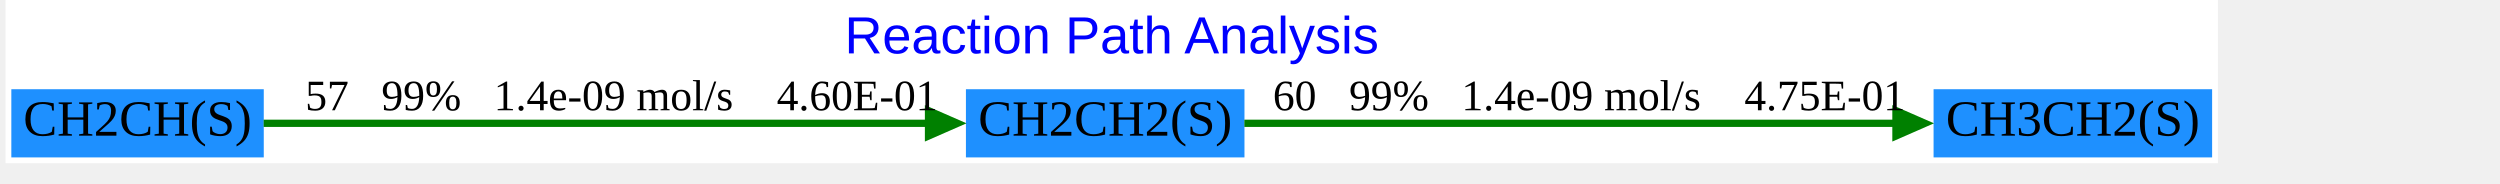
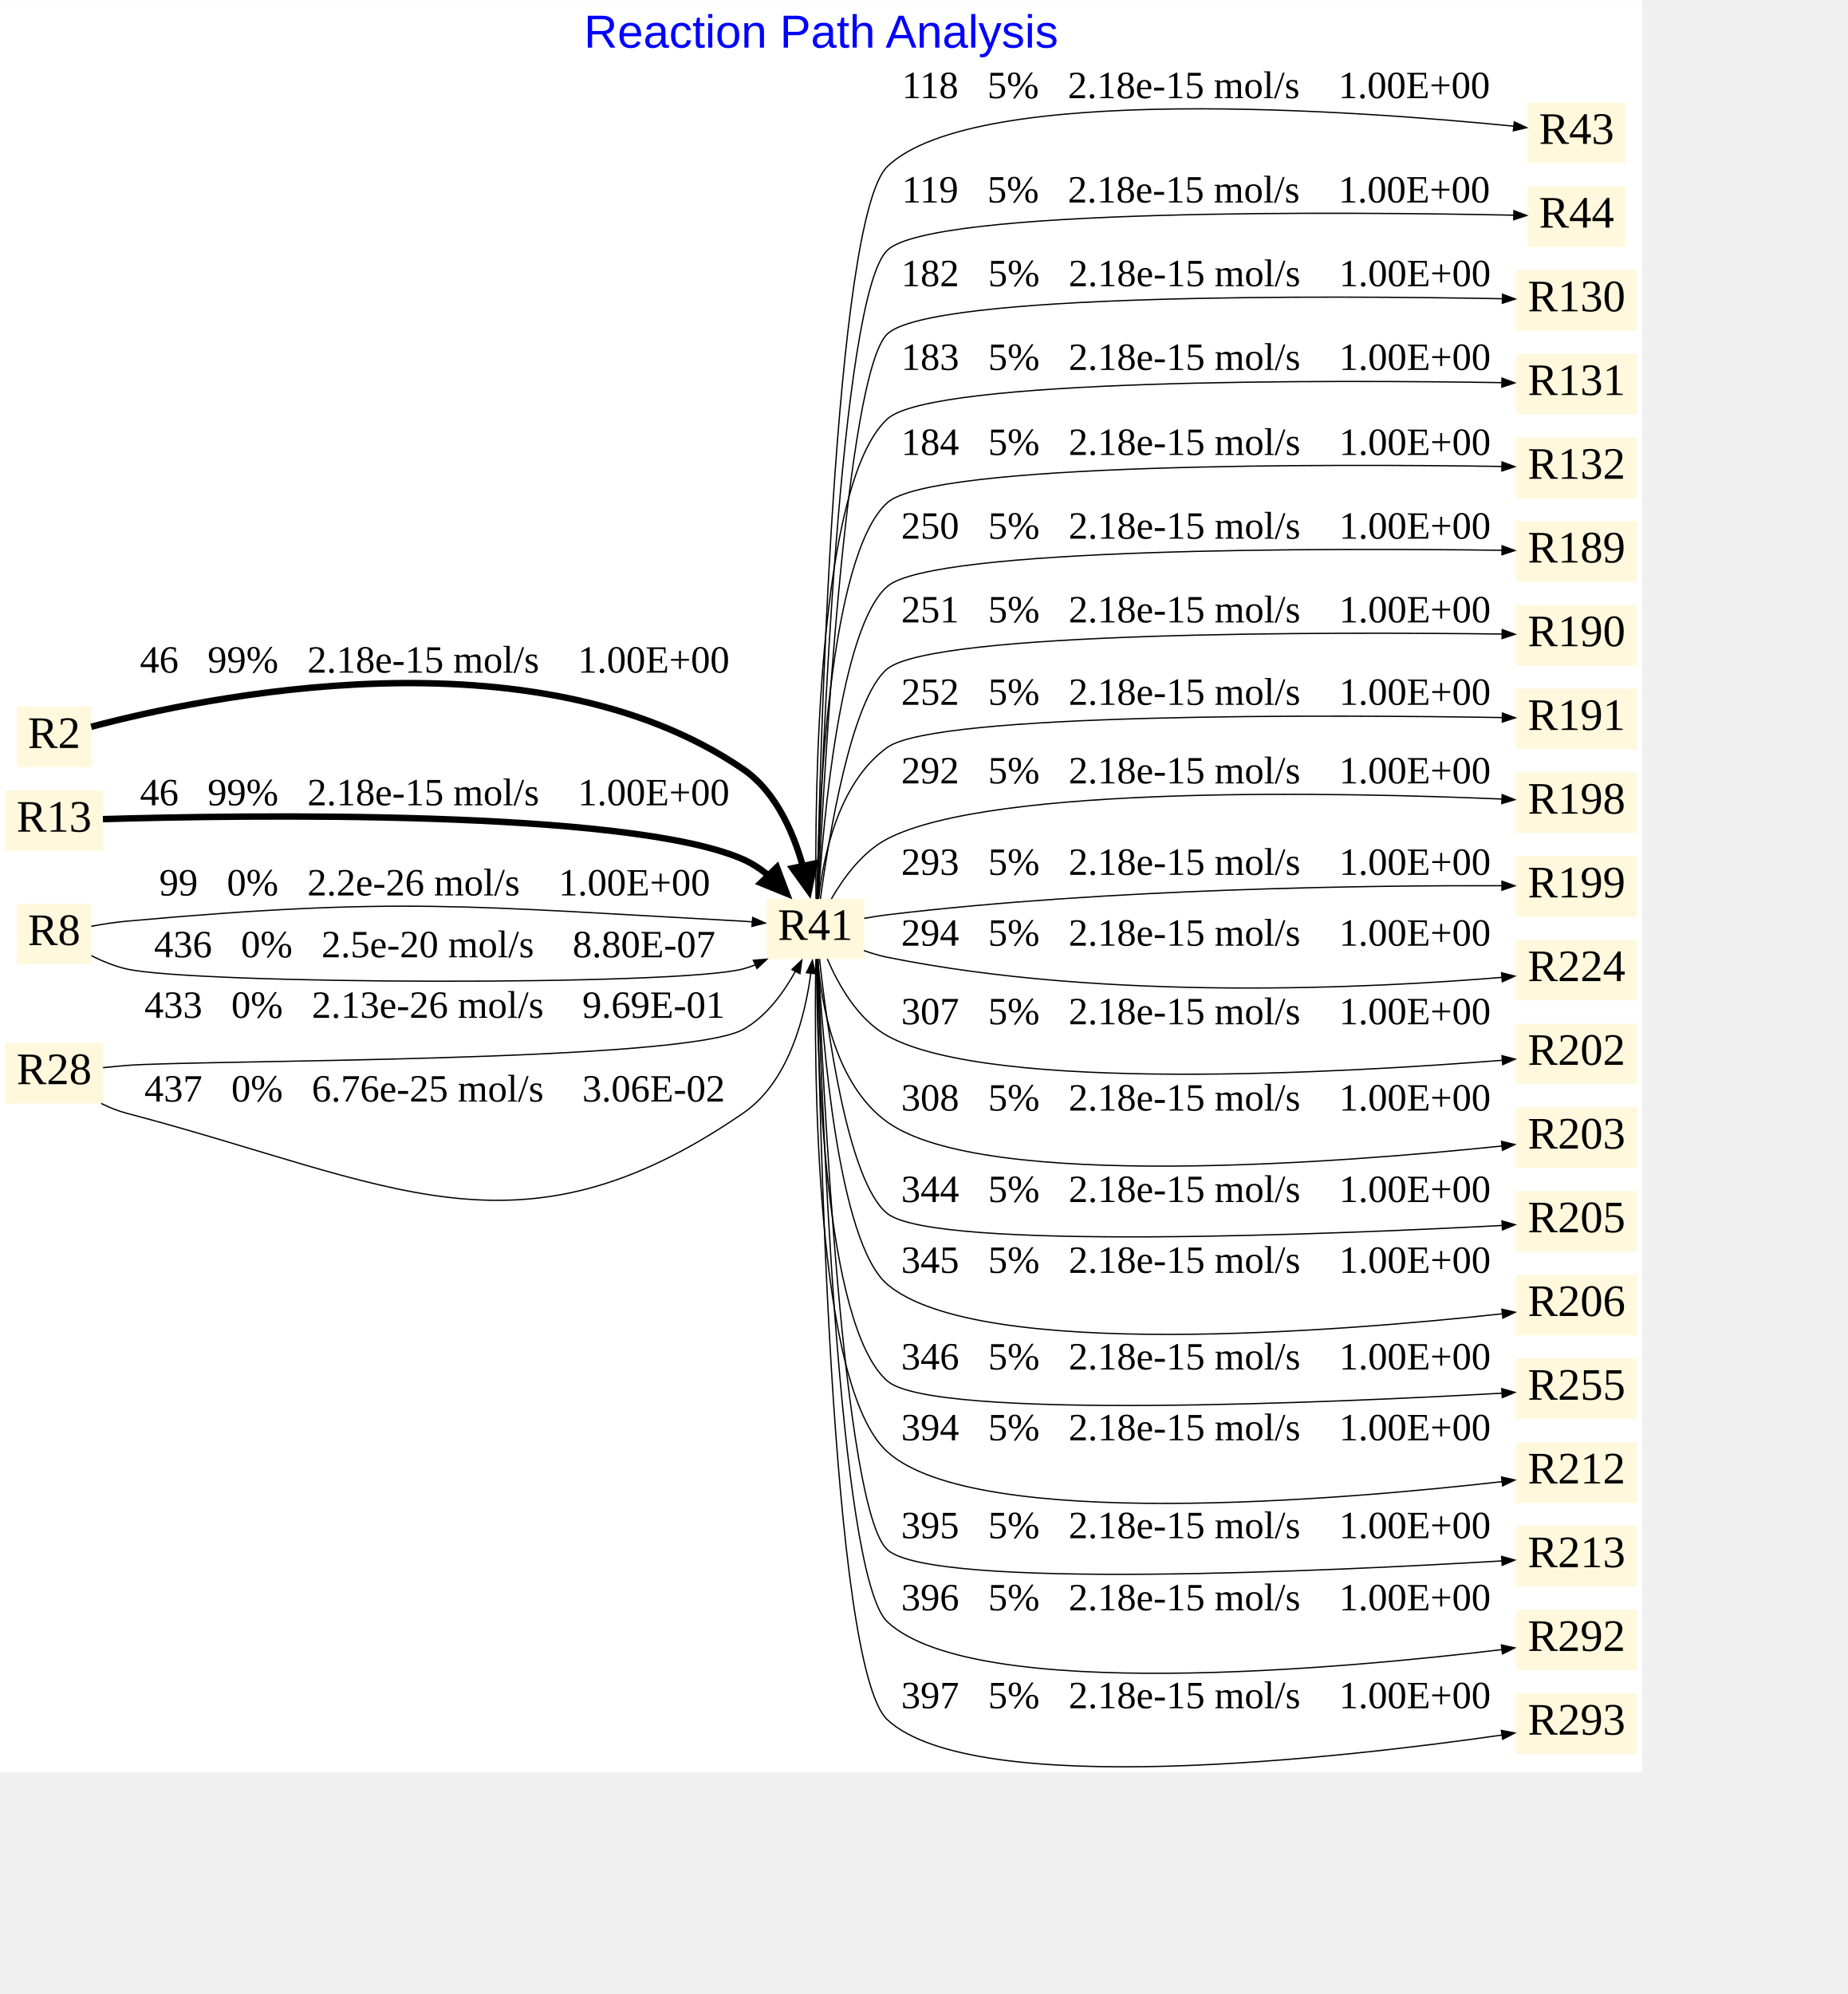
- <svg xmlns="http://www.w3.org/2000/svg" xmlns:xlink="http://www.w3.org/1999/xlink" width="640pt" height="47pt" viewBox="0.00 0.00 720.00 53.11">
-   <g id="graph0" class="graph" transform="scale(0.419672 0.419672) rotate(0) translate(4 108.5)">
-     <polygon fill="white" stroke="none" points="-4,4 -4,-108.5 1521,-108.5 1521,4 -4,4" />
-     <text text-anchor="middle" x="758.5" y="-71.7" font-family="Arial" font-size="36.00" fill="blue">Reaction Path Analysis</text>
+ <svg xmlns="http://www.w3.org/2000/svg" xmlns:xlink="http://www.w3.org/1999/xlink" width="593pt" height="640pt" viewBox="0.00 0.00 667.30 720.00">
+   <g id="graph0" class="graph" transform="scale(0.465218 0.465218) rotate(0) translate(4 1371.7)">
+     <polygon fill="white" stroke="none" points="-4,4 -4,-1371.7 1271,-1371.7 1271,4 -4,4" />
+     <text text-anchor="middle" x="633.5" y="-1334.9" font-family="Arial" font-size="36.00" fill="blue">Reaction Path Analysis</text>
    <g id="node1" class="node">
      <g id="a_node1">
-         <a xlink:href="41.svg" xlink:title="CH2CH2(S)">
-           <polygon fill="dodgerblue" stroke="none" points="850,-47 658,-47 658,0 850,0 850,-47" />
-           <text text-anchor="middle" x="754" y="-15" font-family="Times New Roman,serif" font-size="35.00">CH2CH2(S)</text>
-         </a>
-       </g>
+         <a xlink:href="41.svg" xlink:title="R41">
+           <polygon fill="cornsilk" stroke="none" points="667,-674.2 591,-674.2 591,-627.2 667,-627.2 667,-674.2" />
+           <text text-anchor="middle" x="629" y="-642.2" font-family="Times New Roman,serif" font-size="35.00">R41</text>
+         </a>
+       </g>
+     </g>
+     <g id="node5" class="node">
+       <g id="a_node5">
+         <a xlink:href="43.svg" xlink:title="R43">
+           <polygon fill="cornsilk" stroke="none" points="1258,-1292.2 1182,-1292.2 1182,-1245.2 1258,-1245.2 1258,-1292.2" />
+           <text text-anchor="middle" x="1220" y="-1260.2" font-family="Times New Roman,serif" font-size="35.00">R43</text>
+         </a>
+       </g>
+     </g>
+     <g id="edge4" class="edge">
+       <path fill="none" stroke="black" d="M630.4,-673.91C632.43,-778.51 643.19,-1202.69 685,-1242.7 753.62,-1308.36 1053.78,-1285.66 1171.44,-1273.91" />
+       <polygon fill="black" stroke="black" points="1171.65,-1277.3 1181.25,-1272.81 1170.94,-1270.34 1171.65,-1277.3" />
+       <text text-anchor="middle" x="924.5" y="-1295.7" font-family="Times New Roman,serif" font-size="30.00">   118   5%   2.18e-15 mol/s    1.00E+00</text>
+     </g>
+     <g id="node6" class="node">
+       <g id="a_node6">
+         <a xlink:href="44.svg" xlink:title="R44">
+           <polygon fill="cornsilk" stroke="none" points="1258,-1227.2 1182,-1227.2 1182,-1180.2 1258,-1180.2 1258,-1227.2" />
+           <text text-anchor="middle" x="1220" y="-1195.2" font-family="Times New Roman,serif" font-size="35.00">R44</text>
+         </a>
+       </g>
+     </g>
+     <g id="edge5" class="edge">
+       <path fill="none" stroke="black" d="M630.68,-673.93C633.76,-771.23 647.87,-1142.57 685,-1177.7 719.89,-1210.71 1047.51,-1207.34 1171.64,-1204.83" />
+       <polygon fill="black" stroke="black" points="1171.38,-1208.32 1181.31,-1204.61 1171.24,-1201.32 1171.38,-1208.32" />
+       <text text-anchor="middle" x="924.5" y="-1214.7" font-family="Times New Roman,serif" font-size="30.00">   119   5%   2.18e-15 mol/s    1.00E+00</text>
+     </g>
+     <g id="node7" class="node">
+       <g id="a_node7">
+         <a xlink:href="130.svg" xlink:title="R130">
+           <polygon fill="cornsilk" stroke="none" points="1267,-1162.2 1173,-1162.2 1173,-1115.2 1267,-1115.2 1267,-1162.2" />
+           <text text-anchor="middle" x="1220" y="-1130.2" font-family="Times New Roman,serif" font-size="35.00">R130</text>
+         </a>
+       </g>
+     </g>
+     <g id="edge6" class="edge">
+       <path fill="none" stroke="black" d="M631.04,-674.05C635.28,-763.7 652.55,-1082.44 685,-1112.7 719.3,-1144.68 1032.28,-1142.37 1162.53,-1139.98" />
+       <polygon fill="black" stroke="black" points="1162.51,-1143.46 1172.44,-1139.77 1162.38,-1136.46 1162.51,-1143.46" />
+       <text text-anchor="middle" x="924.5" y="-1149.7" font-family="Times New Roman,serif" font-size="30.00">   182   5%   2.18e-15 mol/s    1.00E+00</text>
+     </g>
+     <g id="node8" class="node">
+       <g id="a_node8">
+         <a xlink:href="131.svg" xlink:title="R131">
+           <polygon fill="cornsilk" stroke="none" points="1267,-1097.2 1173,-1097.2 1173,-1050.2 1267,-1050.2 1267,-1097.2" />
+           <text text-anchor="middle" x="1220" y="-1065.2" font-family="Times New Roman,serif" font-size="35.00">R131</text>
+         </a>
+       </g>
+     </g>
+     <g id="edge7" class="edge">
+       <path fill="none" stroke="black" d="M629.55,-674.04C628.58,-751.24 629.98,-996.3 685,-1046.7 719.54,-1078.34 1031.65,-1076.87 1162.1,-1074.83" />
+       <polygon fill="black" stroke="black" points="1162.09,-1078.32 1172.03,-1074.65 1161.97,-1071.32 1162.09,-1078.32" />
+       <text text-anchor="middle" x="924.5" y="-1084.7" font-family="Times New Roman,serif" font-size="30.00">   183   5%   2.18e-15 mol/s    1.00E+00</text>
+     </g>
+     <g id="node9" class="node">
+       <g id="a_node9">
+         <a xlink:href="132.svg" xlink:title="R132">
+           <polygon fill="cornsilk" stroke="none" points="1267,-1032.2 1173,-1032.2 1173,-985.2 1267,-985.2 1267,-1032.2" />
+           <text text-anchor="middle" x="1220" y="-1000.2" font-family="Times New Roman,serif" font-size="35.00">R132</text>
+         </a>
+       </g>
+     </g>
+     <g id="edge8" class="edge">
+       <path fill="none" stroke="black" d="M630.25,-673.99C631.51,-742.46 639.14,-940.79 685,-981.7 719.96,-1012.88 1031.83,-1011.68 1162.15,-1009.77" />
+       <polygon fill="black" stroke="black" points="1162.13,-1013.26 1172.08,-1009.6 1162.02,-1006.26 1162.13,-1013.26" />
+       <text text-anchor="middle" x="924.5" y="-1018.7" font-family="Times New Roman,serif" font-size="30.00">   184   5%   2.18e-15 mol/s    1.00E+00</text>
+     </g>
+     <g id="node10" class="node">
+       <g id="a_node10">
+         <a xlink:href="189.svg" xlink:title="R189">
+           <polygon fill="cornsilk" stroke="none" points="1267,-967.2 1173,-967.2 1173,-920.2 1267,-920.2 1267,-967.2" />
+           <text text-anchor="middle" x="1220" y="-935.2" font-family="Times New Roman,serif" font-size="35.00">R189</text>
+         </a>
+       </g>
+     </g>
+     <g id="edge9" class="edge">
+       <path fill="none" stroke="black" d="M631.28,-673.99C635.05,-732.85 648.21,-885.16 685,-916.7 720.57,-947.19 1032.08,-946.38 1162.24,-944.68" />
+       <polygon fill="black" stroke="black" points="1162.19,-948.17 1172.14,-944.53 1162.1,-941.17 1162.19,-948.17" />
+       <text text-anchor="middle" x="924.5" y="-953.7" font-family="Times New Roman,serif" font-size="30.00">   250   5%   2.18e-15 mol/s    1.00E+00</text>
+     </g>
+     <g id="node11" class="node">
+       <g id="a_node11">
+         <a xlink:href="190.svg" xlink:title="R190">
+           <polygon fill="cornsilk" stroke="none" points="1267,-902.2 1173,-902.2 1173,-855.2 1267,-855.2 1267,-902.2" />
+           <text text-anchor="middle" x="1220" y="-870.2" font-family="Times New Roman,serif" font-size="35.00">R190</text>
+         </a>
+       </g>
+     </g>
+     <g id="edge10" class="edge">
+       <path fill="none" stroke="black" d="M632.92,-674C639.48,-722.2 657.02,-830.22 685,-852.7 721.52,-882.04 1032.48,-881.27 1162.36,-879.64" />
+       <polygon fill="black" stroke="black" points="1162.29,-883.13 1172.25,-879.49 1162.2,-876.13 1162.29,-883.13" />
+       <text text-anchor="middle" x="924.5" y="-888.7" font-family="Times New Roman,serif" font-size="30.00">   251   5%   2.18e-15 mol/s    1.00E+00</text>
+     </g>
+     <g id="node12" class="node">
+       <g id="a_node12">
+         <a xlink:href="191.svg" xlink:title="R191">
+           <polygon fill="cornsilk" stroke="none" points="1267,-837.2 1173,-837.2 1173,-790.2 1267,-790.2 1267,-837.2" />
+           <text text-anchor="middle" x="1220" y="-805.2" font-family="Times New Roman,serif" font-size="35.00">R191</text>
+         </a>
+       </g>
+     </g>
+     <g id="edge11" class="edge">
+       <path fill="none" stroke="black" d="M631.57,-674.15C635.15,-706.65 646.83,-764.45 685,-791.7 723.11,-818.91 1033.16,-816.89 1162.58,-814.81" />
+       <polygon fill="black" stroke="black" points="1162.48,-818.3 1172.42,-814.63 1162.36,-811.3 1162.48,-818.3" />
+       <text text-anchor="middle" x="924.5" y="-824.7" font-family="Times New Roman,serif" font-size="30.00">   252   5%   2.18e-15 mol/s    1.00E+00</text>
+     </g>
+     <g id="node13" class="node">
+       <g id="a_node13">
+         <a xlink:href="198.svg" xlink:title="R198">
+           <polygon fill="cornsilk" stroke="none" points="1267,-772.2 1173,-772.2 1173,-725.2 1267,-725.2 1267,-772.2" />
+           <text text-anchor="middle" x="1220" y="-740.2" font-family="Times New Roman,serif" font-size="35.00">R198</text>
+         </a>
+       </g>
+     </g>
+     <g id="edge12" class="edge">
+       <path fill="none" stroke="black" d="M641.42,-673.97C650.73,-690.16 665.52,-710.59 685,-720.7 766.71,-763.09 1042.27,-756.61 1162.31,-751.53" />
+       <polygon fill="black" stroke="black" points="1162.25,-755 1172.09,-751.06 1161.95,-748 1162.25,-755" />
+       <text text-anchor="middle" x="924.5" y="-763.7" font-family="Times New Roman,serif" font-size="30.00">   292   5%   2.18e-15 mol/s    1.00E+00</text>
+     </g>
+     <g id="node14" class="node">
+       <g id="a_node14">
+         <a xlink:href="199.svg" xlink:title="R199">
+           <polygon fill="cornsilk" stroke="none" points="1267,-707.2 1173,-707.2 1173,-660.2 1267,-660.2 1267,-707.2" />
+           <text text-anchor="middle" x="1220" y="-675.2" font-family="Times New Roman,serif" font-size="35.00">R199</text>
+         </a>
+       </g>
+     </g>
+     <g id="edge13" class="edge">
+       <path fill="none" stroke="black" d="M666.85,-658.89C672.89,-660 679.1,-660.99 685,-661.7 857.98,-682.43 1064.48,-684.59 1162.28,-684.26" />
+       <polygon fill="black" stroke="black" points="1162.11,-687.76 1172.09,-684.21 1162.08,-680.76 1162.11,-687.76" />
+       <text text-anchor="middle" x="924.5" y="-692.7" font-family="Times New Roman,serif" font-size="30.00">   293   5%   2.18e-15 mol/s    1.00E+00</text>
+     </g>
+     <g id="node15" class="node">
+       <g id="a_node15">
+         <a xlink:href="224.svg" xlink:title="R224">
+           <polygon fill="cornsilk" stroke="none" points="1267,-642.2 1173,-642.2 1173,-595.2 1267,-595.2 1267,-642.2" />
+           <text text-anchor="middle" x="1220" y="-610.2" font-family="Times New Roman,serif" font-size="35.00">R224</text>
+         </a>
+       </g>
+     </g>
+     <g id="edge14" class="edge">
+       <path fill="none" stroke="black" d="M666.72,-633.91C672.72,-631.78 678.95,-629.92 685,-628.7 855.86,-594.13 1063.77,-604.94 1162.16,-613.12" />
+       <polygon fill="black" stroke="black" points="1161.77,-616.69 1172.04,-614.06 1162.37,-609.72 1161.77,-616.69" />
+       <text text-anchor="middle" x="924.5" y="-637.7" font-family="Times New Roman,serif" font-size="30.00">   294   5%   2.18e-15 mol/s    1.00E+00</text>
+     </g>
+     <g id="node16" class="node">
+       <g id="a_node16">
+         <a xlink:href="202.svg" xlink:title="R202">
+           <polygon fill="cornsilk" stroke="none" points="1267,-577.2 1173,-577.2 1173,-530.2 1267,-530.2 1267,-577.2" />
+           <text text-anchor="middle" x="1220" y="-545.2" font-family="Times New Roman,serif" font-size="35.00">R202</text>
+         </a>
+       </g>
+     </g>
+     <g id="edge15" class="edge">
+       <path fill="none" stroke="black" d="M638.31,-627.43C646.74,-607.66 661.86,-580.52 685,-567.7 765.54,-523.08 1042.37,-539.25 1162.56,-548.76" />
+       <polygon fill="black" stroke="black" points="1162.1,-552.31 1172.35,-549.63 1162.66,-545.33 1162.1,-552.31" />
+       <text text-anchor="middle" x="924.5" y="-576.7" font-family="Times New Roman,serif" font-size="30.00">   307   5%   2.18e-15 mol/s    1.00E+00</text>
+     </g>
+     <g id="node17" class="node">
+       <g id="a_node17">
+         <a xlink:href="203.svg" xlink:title="R203">
+           <polygon fill="cornsilk" stroke="none" points="1267,-512.2 1173,-512.2 1173,-465.2 1267,-465.2 1267,-512.2" />
+           <text text-anchor="middle" x="1220" y="-480.2" font-family="Times New Roman,serif" font-size="35.00">R203</text>
+         </a>
+       </g>
+     </g>
+     <g id="edge16" class="edge">
+       <path fill="none" stroke="black" d="M630.86,-627.42C633.52,-593.14 644.05,-529.99 685,-500.7 759.97,-447.08 1040.51,-469.5 1162.15,-482.2" />
+       <polygon fill="black" stroke="black" points="1161.76,-485.78 1172.07,-483.35 1162.49,-478.82 1161.76,-485.78" />
+       <text text-anchor="middle" x="924.5" y="-509.7" font-family="Times New Roman,serif" font-size="30.00">   308   5%   2.18e-15 mol/s    1.00E+00</text>
+     </g>
+     <g id="node18" class="node">
+       <g id="a_node18">
+         <a xlink:href="205.svg" xlink:title="R205">
+           <polygon fill="cornsilk" stroke="none" points="1267,-447.2 1173,-447.2 1173,-400.2 1267,-400.2 1267,-447.2" />
+           <text text-anchor="middle" x="1220" y="-415.2" font-family="Times New Roman,serif" font-size="35.00">R205</text>
+         </a>
+       </g>
+     </g>
+     <g id="edge17" class="edge">
+       <path fill="none" stroke="black" d="M632.25,-627.51C637.78,-575.92 653.91,-454.28 685,-429.7 721.7,-400.68 1032.56,-413.69 1162.39,-420.5" />
+       <polygon fill="black" stroke="black" points="1162.1,-424.04 1172.27,-421.08 1162.47,-417.05 1162.1,-424.04" />
+       <text text-anchor="middle" x="924.5" y="-438.7" font-family="Times New Roman,serif" font-size="30.00">   344   5%   2.18e-15 mol/s    1.00E+00</text>
+     </g>
+     <g id="node19" class="node">
+       <g id="a_node19">
+         <a xlink:href="206.svg" xlink:title="R206">
+           <polygon fill="cornsilk" stroke="none" points="1267,-382.2 1173,-382.2 1173,-335.2 1267,-335.2 1267,-382.2" />
+           <text text-anchor="middle" x="1220" y="-350.2" font-family="Times New Roman,serif" font-size="35.00">R206</text>
+         </a>
+       </g>
+     </g>
+     <g id="edge18" class="edge">
+       <path fill="none" stroke="black" d="M631.05,-627.39C634.32,-566.88 646.48,-407.28 685,-374.7 755.63,-314.96 1040.42,-338.61 1162.73,-351.96" />
+       <polygon fill="black" stroke="black" points="1162.03,-355.51 1172.35,-353.14 1162.8,-348.56 1162.03,-355.51" />
+       <text text-anchor="middle" x="924.5" y="-383.7" font-family="Times New Roman,serif" font-size="30.00">   345   5%   2.18e-15 mol/s    1.00E+00</text>
+     </g>
+     <g id="node20" class="node">
+       <g id="a_node20">
+         <a xlink:href="255.svg" xlink:title="R255">
+           <polygon fill="cornsilk" stroke="none" points="1267,-317.2 1173,-317.2 1173,-270.2 1267,-270.2 1267,-317.2" />
+           <text text-anchor="middle" x="1220" y="-285.2" font-family="Times New Roman,serif" font-size="35.00">R255</text>
+         </a>
+       </g>
+     </g>
+     <g id="edge19" class="edge">
+       <path fill="none" stroke="black" d="M629.93,-627.2C630.27,-555.62 635.5,-342.53 685,-299.7 720.38,-269.08 1032,-283.02 1162.21,-290.28" />
+       <polygon fill="black" stroke="black" points="1161.94,-293.83 1172.12,-290.9 1162.34,-286.84 1161.94,-293.83" />
+       <text text-anchor="middle" x="924.5" y="-308.7" font-family="Times New Roman,serif" font-size="30.00">   346   5%   2.18e-15 mol/s    1.00E+00</text>
+     </g>
+     <g id="node21" class="node">
+       <g id="a_node21">
+         <a xlink:href="212.svg" xlink:title="R212">
+           <polygon fill="cornsilk" stroke="none" points="1267,-252.2 1173,-252.2 1173,-205.2 1267,-205.2 1267,-252.2" />
+           <text text-anchor="middle" x="1220" y="-220.2" font-family="Times New Roman,serif" font-size="35.00">R212</text>
+         </a>
+       </g>
+     </g>
+     <g id="edge20" class="edge">
+       <path fill="none" stroke="black" d="M629.42,-627.28C628,-548.63 628.04,-295.98 685,-244.7 753.75,-182.8 1039.59,-207.65 1162.46,-221.64" />
+       <polygon fill="black" stroke="black" points="1161.79,-225.2 1172.13,-222.88 1162.59,-218.25 1161.79,-225.2" />
+       <text text-anchor="middle" x="924.5" y="-253.7" font-family="Times New Roman,serif" font-size="30.00">   394   5%   2.18e-15 mol/s    1.00E+00</text>
+     </g>
+     <g id="node22" class="node">
+       <g id="a_node22">
+         <a xlink:href="213.svg" xlink:title="R213">
+           <polygon fill="cornsilk" stroke="none" points="1267,-187.2 1173,-187.2 1173,-140.2 1267,-140.2 1267,-187.2" />
+           <text text-anchor="middle" x="1220" y="-155.2" font-family="Times New Roman,serif" font-size="35.00">R213</text>
+         </a>
+       </g>
+     </g>
+     <g id="edge21" class="edge">
+       <path fill="none" stroke="black" d="M630.89,-627.26C634.63,-534.91 650.5,-199.77 685,-168.7 719.76,-137.38 1031.74,-152.35 1162.13,-160.07" />
+       <polygon fill="black" stroke="black" points="1161.86,-163.62 1172.05,-160.73 1162.28,-156.64 1161.86,-163.62" />
+       <text text-anchor="middle" x="924.5" y="-177.7" font-family="Times New Roman,serif" font-size="30.00">   395   5%   2.18e-15 mol/s    1.00E+00</text>
+     </g>
+     <g id="node23" class="node">
+       <g id="a_node23">
+         <a xlink:href="292.svg" xlink:title="R292">
+           <polygon fill="cornsilk" stroke="none" points="1267,-122.2 1173,-122.2 1173,-75.2 1267,-75.2 1267,-122.2" />
+           <text text-anchor="middle" x="1220" y="-90.2" font-family="Times New Roman,serif" font-size="35.00">R292</text>
+         </a>
+       </g>
+     </g>
+     <g id="edge22" class="edge">
+       <path fill="none" stroke="black" d="M630.61,-627.3C633.43,-528.4 646.7,-148.21 685,-112.7 752.83,-49.81 1039.19,-76.43 1162.32,-91.25" />
+       <polygon fill="black" stroke="black" points="1161.67,-94.82 1172.02,-92.56 1162.51,-87.87 1161.67,-94.82" />
+       <text text-anchor="middle" x="924.5" y="-121.7" font-family="Times New Roman,serif" font-size="30.00">   396   5%   2.18e-15 mol/s    1.00E+00</text>
+     </g>
+     <g id="node24" class="node">
+       <g id="a_node24">
+         <a xlink:href="293.svg" xlink:title="R293">
+           <polygon fill="cornsilk" stroke="none" points="1267,-57.2 1173,-57.2 1173,-10.2 1267,-10.2 1267,-57.2" />
+           <text text-anchor="middle" x="1220" y="-25.2" font-family="Times New Roman,serif" font-size="35.00">R293</text>
+         </a>
+       </g>
+     </g>
+     <g id="edge23" class="edge">
+       <path fill="none" stroke="black" d="M630.28,-627.3C631.8,-519.88 640.74,-77.4 685,-36.7 753.06,25.89 1039.29,-7.24 1162.36,-24.92" />
+       <polygon fill="black" stroke="black" points="1161.64,-28.5 1172.04,-26.48 1162.65,-21.57 1161.64,-28.5" />
+       <text text-anchor="middle" x="924.5" y="-45.7" font-family="Times New Roman,serif" font-size="30.00">   397   5%   2.18e-15 mol/s    1.00E+00</text>
+     </g>
+     <g id="node2" class="node">
+       <g id="a_node2">
+         <a xlink:href="2.svg" xlink:title="R2">
+           <polygon fill="cornsilk" stroke="none" points="67,-823.2 9,-823.2 9,-776.2 67,-776.2 67,-823.2" />
+           <text text-anchor="middle" x="38" y="-791.2" font-family="Times New Roman,serif" font-size="35.00">R2</text>
+         </a>
+       </g>
+     </g>
+     <g id="edge1" class="edge">
+       <path fill="none" stroke="black" stroke-width="5" d="M66.81,-807.66C151.58,-830.17 410.81,-885.67 573,-774.7 599.66,-756.46 613.54,-722.16 620.69,-694.25" />
+       <polygon fill="black" stroke="black" stroke-width="5" points="628.37,-701.49 624.01,-680.1 611.26,-697.82 628.37,-701.49" />
+       <text text-anchor="middle" x="333.5" y="-849.7" font-family="Times New Roman,serif" font-size="30.00">   46   99%   2.18e-15 mol/s    1.00E+00</text>
    </g>
    <g id="node3" class="node">
      <g id="a_node3">
-         <a xlink:href="38.svg" xlink:title="CH3CH2(S)">
-           <polygon fill="dodgerblue" stroke="none" points="1517,-47 1325,-47 1325,0 1517,0 1517,-47" />
-           <text text-anchor="middle" x="1421" y="-15" font-family="Times New Roman,serif" font-size="35.00">CH3CH2(S)</text>
+         <a xlink:href="13.svg" xlink:title="R13">
+           <polygon fill="cornsilk" stroke="none" points="76,-758.2 0,-758.2 0,-711.2 76,-711.2 76,-758.2" />
+           <text text-anchor="middle" x="38" y="-726.2" font-family="Times New Roman,serif" font-size="35.00">R13</text>
        </a>
      </g>
    </g>
    <g id="edge2" class="edge">
-       <path fill="none" stroke="green" stroke-width="5" d="M849.92,-23.5C969.67,-23.5 1175.46,-23.5 1304.29,-23.5" />
-       <polygon fill="green" stroke="green" stroke-width="5" points="1299.06,-32.25 1319.06,-23.5 1299.06,-14.75 1299.06,-32.25" />
-       <text text-anchor="middle" x="1087.5" y="-32.5" font-family="Times New Roman,serif" font-size="30.00">   60   99%   1.4e-09 mol/s    4.75E-01</text>
-     </g>
-     <g id="node2" class="node">
-       <g id="a_node2">
-         <a xlink:href="42.svg" xlink:title="CH2CH(S)">
-           <polygon fill="dodgerblue" stroke="none" points="174,-47 0,-47 0,0 174,0 174,-47" />
-           <text text-anchor="middle" x="87" y="-15" font-family="Times New Roman,serif" font-size="35.00">CH2CH(S)</text>
-         </a>
-       </g>
-     </g>
-     <g id="edge1" class="edge">
-       <path fill="none" stroke="green" stroke-width="5" d="M173.92,-23.5C292.11,-23.5 505.21,-23.5 637.32,-23.5" />
-       <polygon fill="green" stroke="green" stroke-width="5" points="632.2,-32.25 652.2,-23.5 632.2,-14.75 632.2,-32.25" />
-       <text text-anchor="middle" x="420.5" y="-32.5" font-family="Times New Roman,serif" font-size="30.00">   57   99%   1.4e-09 mol/s    4.60E-01</text>
+       <path fill="none" stroke="black" stroke-width="5" d="M75.89,-735.96C181.62,-739.05 483.82,-744.11 573,-704.7 581.4,-700.99 589.25,-695.38 596.24,-689.17" />
+       <polygon fill="black" stroke="black" stroke-width="5" points="599.16,-698.61 606.84,-678.17 586.62,-686.4 599.16,-698.61" />
+       <text text-anchor="middle" x="333.5" y="-746.7" font-family="Times New Roman,serif" font-size="30.00">   46   99%   2.18e-15 mol/s    1.00E+00</text>
+     </g>
+     <g id="node4" class="node">
+       <g id="a_node4">
+         <a xlink:href="8.svg" xlink:title="R8">
+           <polygon fill="cornsilk" stroke="none" points="67,-670.2 9,-670.2 9,-623.2 67,-623.2 67,-670.2" />
+           <text text-anchor="middle" x="38" y="-638.2" font-family="Times New Roman,serif" font-size="35.00">R8</text>
+         </a>
+       </g>
+     </g>
+     <g id="edge3" class="edge">
+       <path fill="none" stroke="black" d="M66.85,-652.77C75.5,-654.38 85.11,-655.9 94,-656.7 306.03,-675.82 360.43,-668.26 573,-656.7 575.38,-656.57 577.81,-656.41 580.26,-656.22" />
+       <polygon fill="black" stroke="black" points="580.4,-659.64 590.06,-655.29 579.8,-652.67 580.4,-659.64" />
+       <text text-anchor="middle" x="333.5" y="-676.7" font-family="Times New Roman,serif" font-size="30.00">   99   0%   2.2e-26 mol/s    1.00E+00</text>
+     </g>
+     <g id="edge25" class="edge">
+       <path fill="none" stroke="black" d="M66.91,-629.95C75.32,-625.76 84.78,-621.84 94,-619.7 145.84,-607.66 521.52,-606.19 573,-619.7 576.18,-620.53 579.38,-621.6 582.54,-622.83" />
+       <polygon fill="black" stroke="black" points="580.88,-626.37 591.44,-627.24 583.73,-619.98 580.88,-626.37" />
+       <text text-anchor="middle" x="333.5" y="-628.7" font-family="Times New Roman,serif" font-size="30.00">   436   0%   2.5e-20 mol/s    8.80E-07</text>
+     </g>
+     <g id="node25" class="node">
+       <g id="a_node25">
+         <a xlink:href="28.svg" xlink:title="R28">
+           <polygon fill="cornsilk" stroke="none" points="76,-562.2 0,-562.2 0,-515.2 76,-515.2 76,-562.2" />
+           <text text-anchor="middle" x="38" y="-530.2" font-family="Times New Roman,serif" font-size="35.00">R28</text>
+         </a>
+       </g>
+     </g>
+     <g id="edge24" class="edge">
+       <path fill="none" stroke="black" d="M75.96,-542.99C81.98,-543.61 88.16,-544.21 94,-544.7 147.13,-549.15 526.41,-546.79 573,-572.7 591.04,-582.73 604.54,-601.46 613.66,-618.06" />
+       <polygon fill="black" stroke="black" points="610.83,-619.21 618.52,-626.5 617.05,-616.01 610.83,-619.21" />
+       <text text-anchor="middle" x="333.5" y="-581.7" font-family="Times New Roman,serif" font-size="30.00">   433   0%   2.13e-26 mol/s    9.69E-01</text>
+     </g>
+     <g id="edge26" class="edge">
+       <path fill="none" stroke="black" d="M74.56,-515.24C80.81,-512.13 87.43,-509.42 94,-507.7 299.92,-453.66 397.51,-387.17 573,-507.7 608.36,-531.98 621,-582.42 625.51,-616.42" />
+       <polygon fill="black" stroke="black" points="622.13,-616.73 626.74,-626.26 629.09,-615.93 622.13,-616.73" />
+       <text text-anchor="middle" x="333.5" y="-516.7" font-family="Times New Roman,serif" font-size="30.00">   437   0%   6.76e-25 mol/s    3.06E-02</text>
    </g>
  </g>
</svg>
